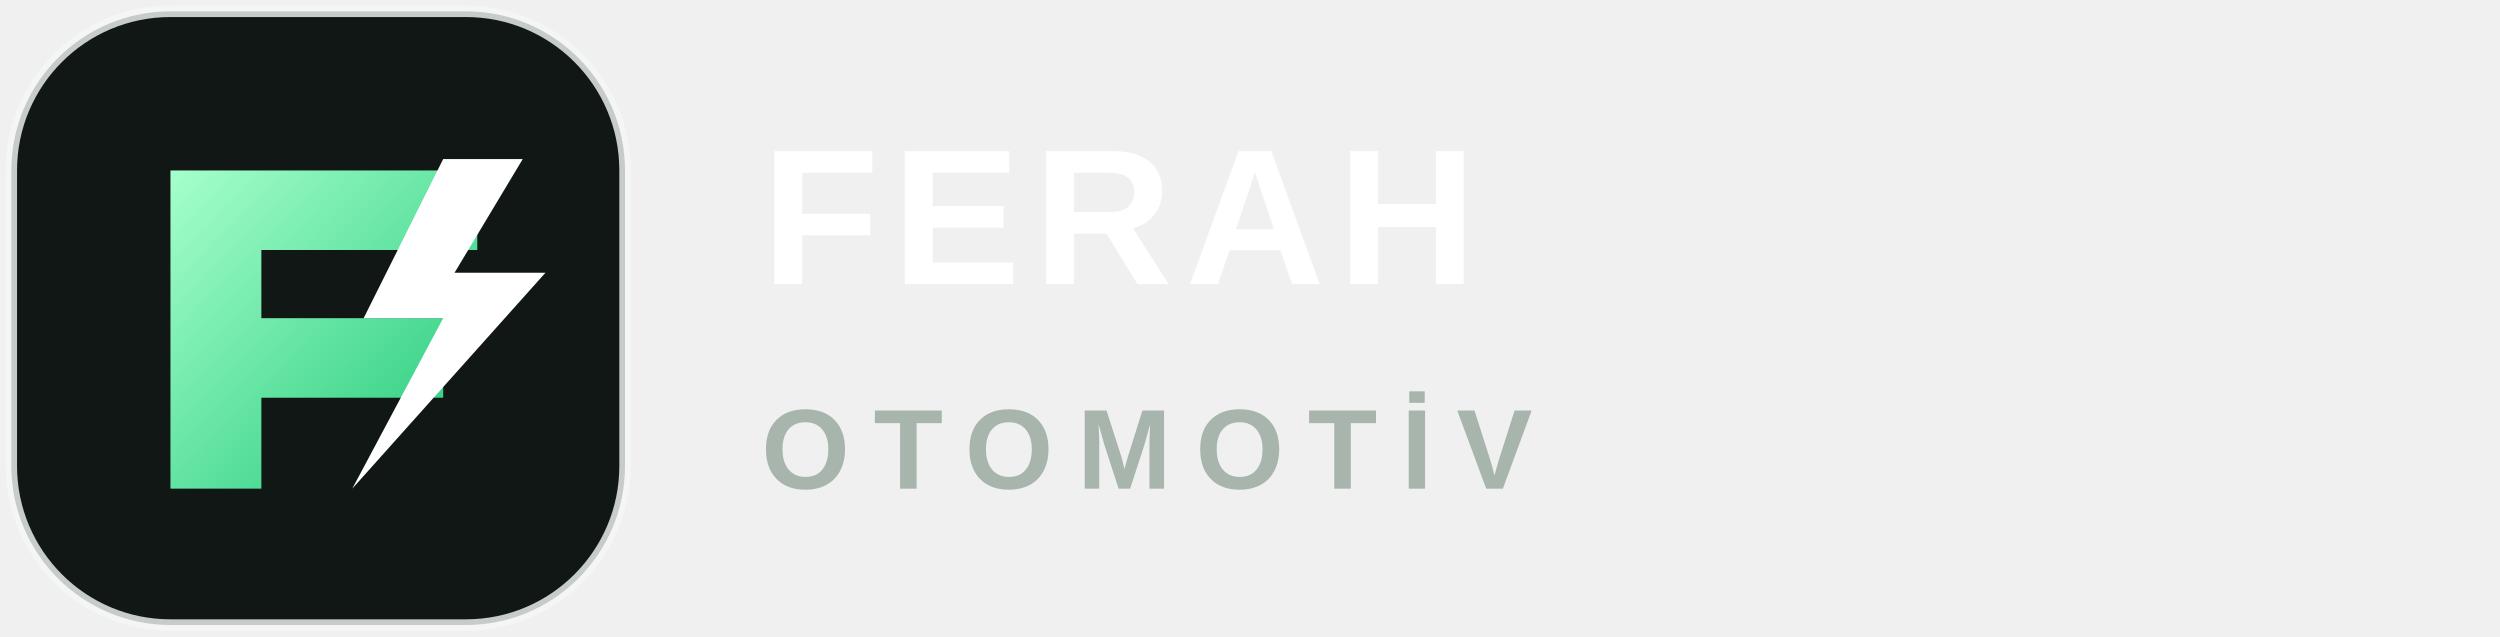
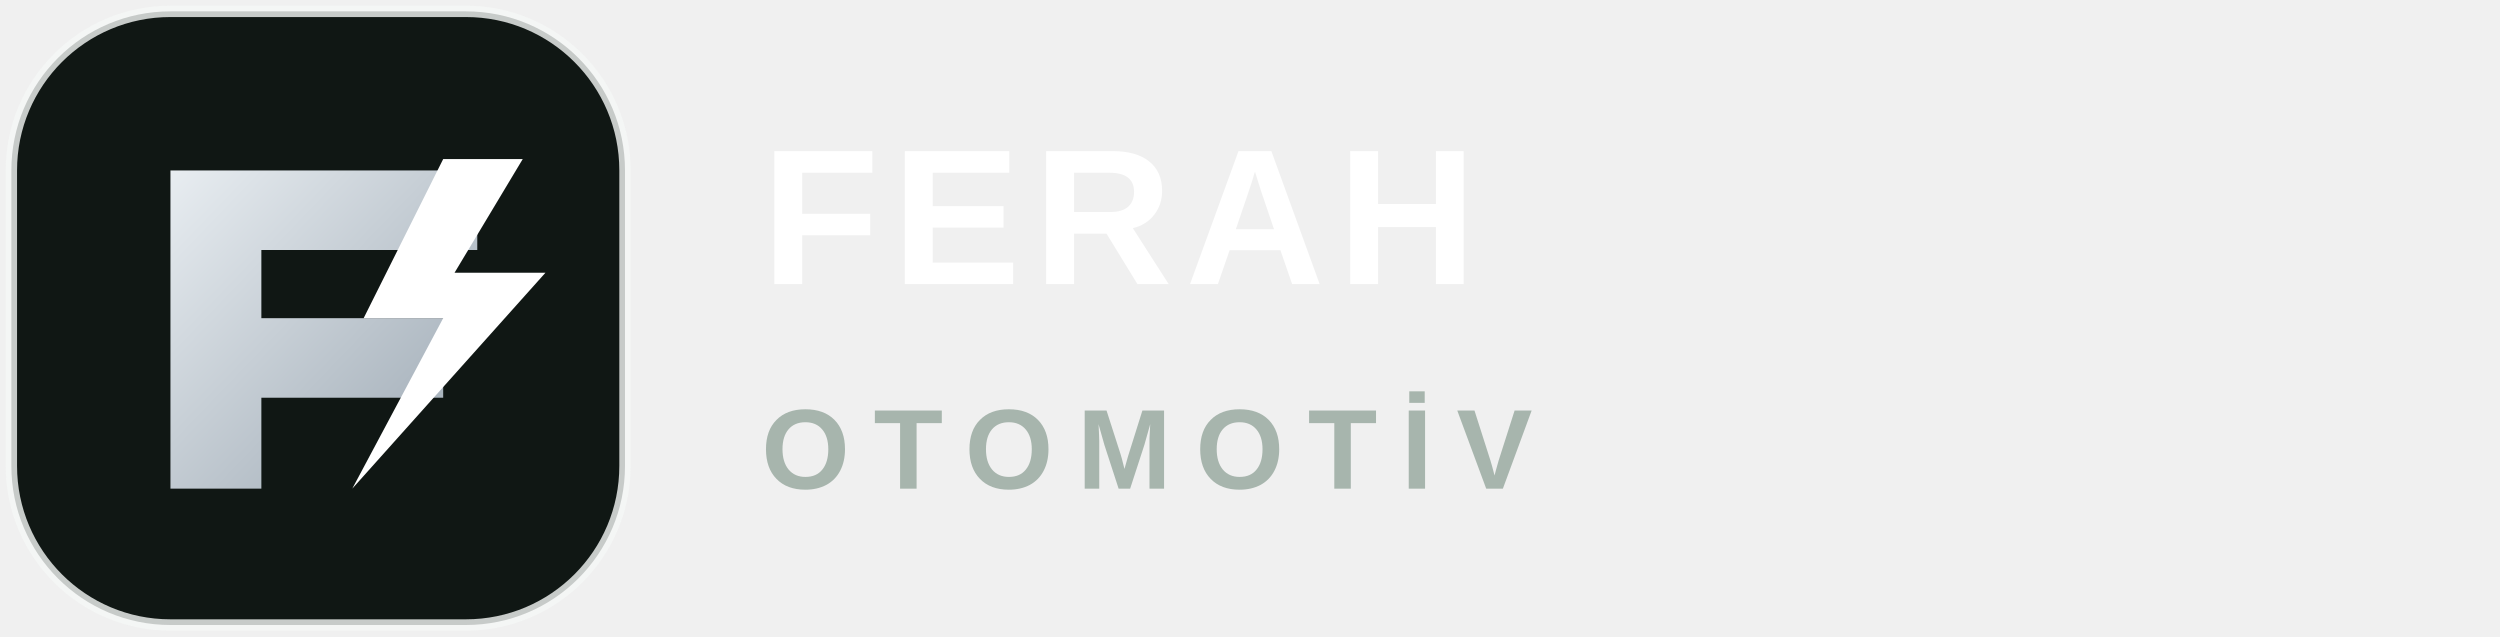
<svg xmlns="http://www.w3.org/2000/svg" viewBox="0 0 220 56" role="img" aria-label="Ferah Otomotiv">
  <defs>
    <linearGradient id="g" x1="0" y1="0" x2="1" y2="1">
-       <stop stop-color="#a6ffcb" />
-       <stop offset="1" stop-color="#20c878" />
+       <stop stop-color="#e8edf1" />
+       <stop offset="1" stop-color="#9aa6b1" />
    </linearGradient>
  </defs>
  <rect x="1" y="1" width="54" height="54" rx="14" fill="#101714" stroke="#f5f7f6" stroke-opacity=".8" />
  <path d="M15 15h27v7H23v6h16v7H23v8h-8z" fill="url(#g)" />
  <path d="M39 14l-7 14h7l-8 15 17-19h-8l6-10z" fill="#fff" />
  <text x="67" y="25" fill="#fff" font-family="Arial,Helvetica,sans-serif" font-size="17" font-weight="800" letter-spacing="1.1">FERAH</text>
  <text x="67" y="43" fill="#a7b5ad" font-family="Arial,Helvetica,sans-serif" font-size="10" font-weight="700" letter-spacing="2.1">OTOMOTİV</text>
  <path d="M67 49h136" stroke="url(#g)" stroke-width="2" stroke-linecap="round" />
</svg>
